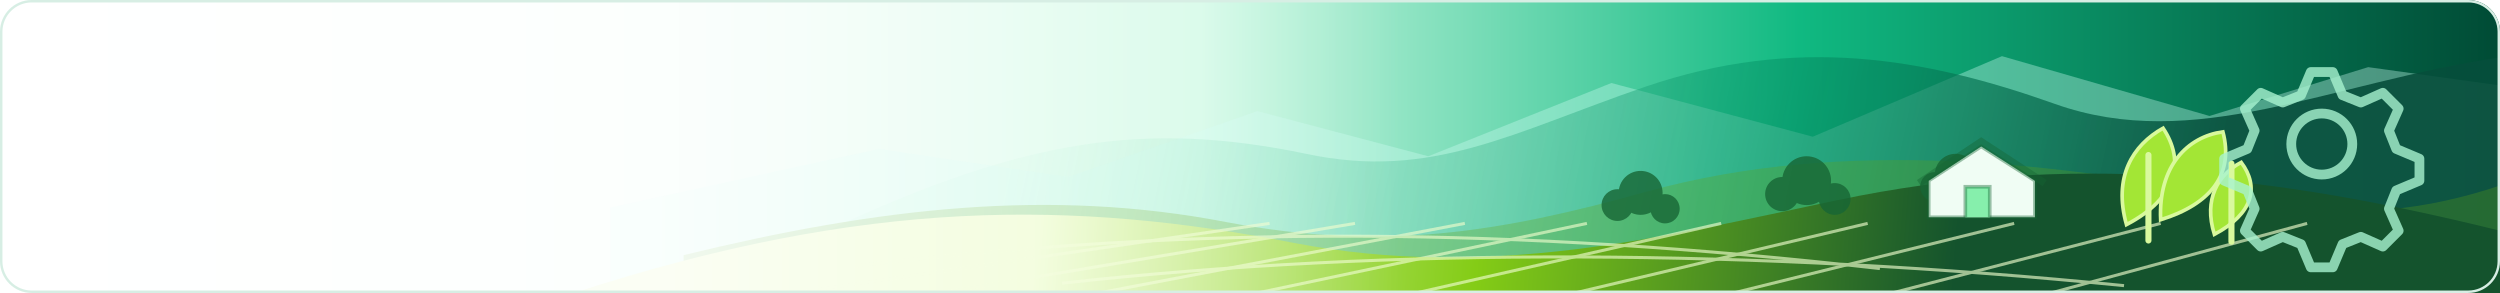
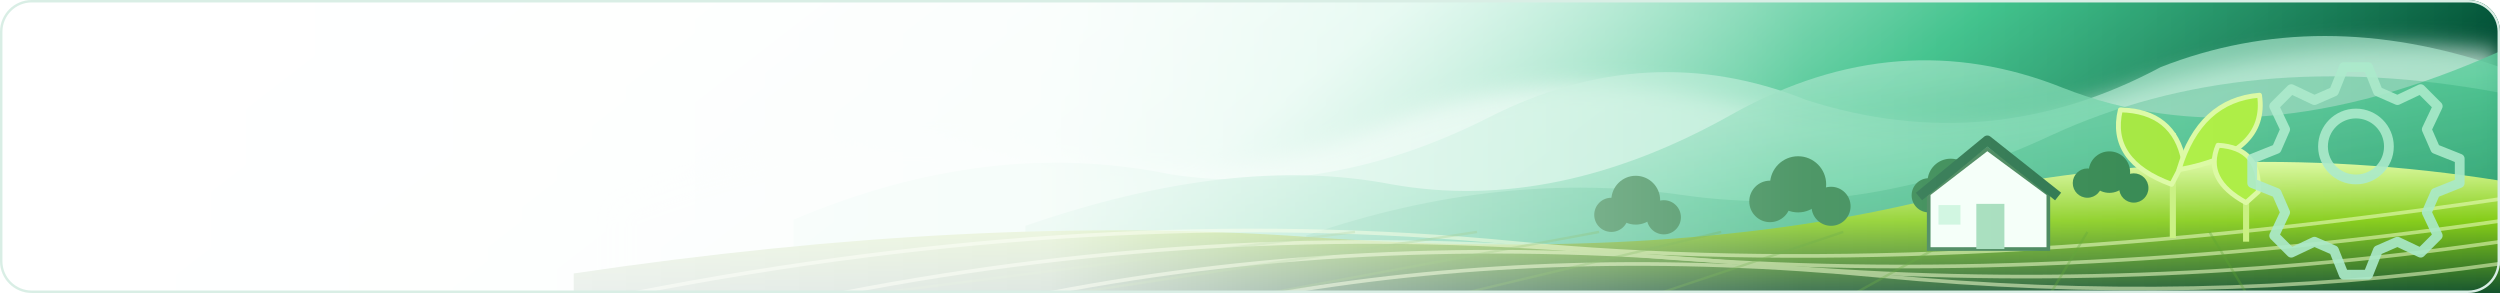
<svg xmlns="http://www.w3.org/2000/svg" viewBox="0 0 2048 240" preserveAspectRatio="xMidYMid slice">
  <defs>
-     <linearGradient id="bg" x1="0" y1="120" x2="2048" y2="120" gradientUnits="userSpaceOnUse">
-       <stop stop-color="#f8fffb" />
-       <stop offset=".23" stop-color="#f0fdf7" />
-       <stop offset=".48" stop-color="#d1fae5" />
-       <stop offset=".72" stop-color="#10b981" />
-       <stop offset="1" stop-color="#004b35" />
+     <linearGradient id="sky" x2="1" y2=".15">
+       <stop stop-color="#fbfffd" />
+       <stop offset=".28" stop-color="#f1fcf7" />
+       <stop offset=".55" stop-color="#c9f3e2" />
+       <stop offset=".78" stop-color="#21b879" />
+       <stop offset="1" stop-color="#004b32" />
    </linearGradient>
-     <linearGradient id="h" x1="850" y1="30" x2="1800" y2="230" gradientUnits="userSpaceOnUse">
-       <stop stop-color="#a7f3d0" stop-opacity=".15" />
-       <stop offset=".58" stop-color="#059669" stop-opacity=".5" />
-       <stop offset="1" stop-color="#064e3b" stop-opacity=".9" />
+     <linearGradient id="hill" x1="0" y1="0" x2="1" y2="1">
+       <stop stop-color="#d6f5e8" />
+       <stop offset=".55" stop-color="#50c995" />
+       <stop offset="1" stop-color="#087746" />
    </linearGradient>
-     <linearGradient id="field" x1="850" y1="180" x2="1600" y2="240" gradientUnits="userSpaceOnUse">
-       <stop stop-color="#ecfccb" />
-       <stop offset=".48" stop-color="#84cc16" />
+     <linearGradient id="field" x1="0" y1="0" x2="0" y2="1">
+       <stop stop-color="#d9f99d" />
+       <stop offset=".45" stop-color="#84cc16" />
      <stop offset="1" stop-color="#14532d" />
    </linearGradient>
-     <linearGradient id="fade" x1="0" y1="120" x2="1150" y2="120" gradientUnits="userSpaceOnUse">
-       <stop stop-color="#fff" stop-opacity=".97" />
-       <stop offset=".48" stop-color="#fff" stop-opacity=".78" />
+     <linearGradient id="leftFade" x2="1">
+       <stop stop-color="#fff" stop-opacity=".98" />
+       <stop offset=".42" stop-color="#fff" stop-opacity=".86" />
+       <stop offset=".72" stop-color="#fff" stop-opacity=".2" />
      <stop offset="1" stop-color="#fff" stop-opacity="0" />
    </linearGradient>
+     <filter id="soft">
+       <feGaussianBlur stdDeviation="9" />
+     </filter>
+     <filter id="tree">
+       <feGaussianBlur stdDeviation="1.3" />
+     </filter>
  </defs>
-   <rect width="2048" height="240" rx="26" fill="url(#bg)" />
-   <path d="M500 170 720 122 875 145 1030 91 1170 128 1320 68 1485 112 1640 46 1810 95 1940 55 2048 70V240H500Z" fill="#ccfbf1" opacity=".36" />
-   <path d="M680 188c160-75 260-89 390-62 103 22 170-18 278-55 123-42 228-24 335 14 115 41 224-17 365-38v193H680Z" fill="url(#h)" />
-   <path d="M560 209c160-39 300-55 445-27 127 24 222 9 344-25 162-45 339-24 499 8 79 16 143 6 200-13v88H560Z" fill="#65a30d" opacity=".28" />
-   <path d="M470 240c240-78 410-76 590-41 161 31 302-5 445-35 191-40 357-21 543 25v51H470Z" fill="url(#field)" />
-   <g fill="none" stroke="#ecfccb" stroke-width="2.5" opacity=".65">
-     <path d="M650 240 1040 183M770 240l340-57M900 240l300-57M1030 240l270-57M1160 240l250-57M1290 240l240-57M1420 240l230-57M1550 240l220-57M1680 240l210-57" />
-     <path d="M700 218c280-34 540-32 840 2M870 232c270-30 570-28 870 2" />
+   <rect width="2048" height="240" rx="26" fill="url(#sky)" />
+   <path d="M500 168 Q690 92 840 126 T1130 103 T1430 86 T1740 76 T2048 42 V240H500Z" fill="#e7faf1" opacity=".75" filter="url(#soft)" />
+   <path d="M650 180 Q810 112 960 143 Q1090 162 1220 96 Q1350 30 1480 82 Q1630 130 1770 55 Q1900 4 2048 55 V240H650Z" fill="#a9e8cd" opacity=".65" />
+   <path d="M840 185 Q1010 126 1140 151 Q1275 175 1420 93 Q1555 18 1690 72 Q1845 133 2048 42 V240H840Z" fill="url(#hill)" opacity=".78" />
+   <path d="M1070 193 Q1230 138 1380 160 Q1530 181 1680 111 Q1840 37 2048 76 V240H1070Z" fill="#0d9b60" opacity=".25" />
+   <path d="M470 224 Q800 175 1070 194 Q1360 215 1570 166 Q1810 110 2048 148 V240H470Z" fill="url(#field)" />
+   <g fill="none" stroke="#efffc5" stroke-width="3" opacity=".55">
+     <path d="M520 240 Q900 166 1240 199 T2048 163" />
+     <path d="M690 240 Q1010 178 1330 208 T2048 181" />
+     <path d="M860 240 Q1130 188 1430 216 T2048 198" />
+     <path d="M1050 240 Q1280 201 1540 226 T2048 216" />
  </g>
-   <g fill="#166534" opacity=".8">
-     <circle cx="1325" cy="168" r="13" />
-     <circle cx="1344" cy="158" r="18" />
-     <circle cx="1364" cy="171" r="12" />
-     <circle cx="1460" cy="159" r="14" />
-     <circle cx="1480" cy="148" r="20" />
-     <circle cx="1503" cy="163" r="13" />
-     <circle cx="1585" cy="153" r="12" />
-     <circle cx="1602" cy="143" r="17" />
-     <circle cx="1621" cy="156" r="11" />
+   <g fill="none" stroke="#4d9b20" stroke-width="2" opacity=".34">
+     <path d="M720 240 1110 190M880 240 1210 190M1040 240 1310 190M1200 240 1410 190M1360 240 1510 190M1520 240 1610 190M1680 240 1710 190M1840 240 1810 190" />
  </g>
-   <g fill="#f0fdf4" stroke="#166534" stroke-opacity=".4" stroke-width="3">
-     <path d="M1580 178v-30l43-28 44 28v30Z" />
-     <path d="m1572 150 51-34 52 34" fill="none" stroke-width="6" />
-     <path d="M1610 178v-25h20v25" fill="#86efac" />
+   <g fill="#237e42">
+     <circle cx="1320" cy="176" r="14" />
+     <circle cx="1340" cy="164" r="20" />
+     <circle cx="1363" cy="178" r="14" />
+     <circle cx="1450" cy="165" r="17" />
+     <circle cx="1473" cy="151" r="23" />
+     <circle cx="1500" cy="169" r="16" />
+     <circle cx="1580" cy="160" r="14" />
+     <circle cx="1598" cy="149" r="19" />
+     <circle cx="1621" cy="164" r="13" />
+     <circle cx="1710" cy="150" r="12" />
+     <circle cx="1728" cy="141" r="17" />
+     <circle cx="1748" cy="154" r="12" />
  </g>
-   <g fill="#a3e635" stroke="#d9f99d" stroke-width="3">
-     <path d="M1742 184c-11-39 5-65 30-79 18 27 12 57-30 79Z" />
-     <path d="M1770 180c-2-44 22-68 51-72 9 34-9 59-51 72Z" />
-     <path d="M1814 192c-9-29 3-49 22-59 15 20 10 42-22 59Z" />
+   <g transform="translate(1580 105)">
+     <path d="M0 54 48 17 98 54V99H0Z" fill="#f3fff8" stroke="#347b4b" stroke-width="3" />
+     <path d="m-8 56 56-46 58 46" fill="none" stroke="#17683c" stroke-width="8" stroke-linejoin="round" />
+     <path d="M39 99V62h23v37" fill="#9bdab5" />
+     <rect x="8" y="63" width="18" height="16" fill="#c9f4dc" />
  </g>
-   <path d="M1760 197V127M1828 198v-64" stroke="#d9f99d" stroke-width="5" stroke-linecap="round" />
-   <g transform="translate(1902 118)" fill="none" stroke="#a7f3d0" stroke-width="8" stroke-linejoin="round" opacity=".8">
-     <path d="M-9-59h18l8 19 15 6 18-8 13 13-8 18 6 15 19 8v18l-19 8-6 15 8 18-13 13-18-8-15 6-8 19H-9l-8-19-15-6-18 8-13-13 8-18-6-15-19-8v-18l19-8 6-15-8-18 13-13 18 8 15-6Z" />
-     <circle r="25" />
+   <g stroke="#d9f99d" stroke-width="4" stroke-linejoin="round">
+     <path d="M1780 195V109" fill="none" stroke="#c5ef78" stroke-width="5" />
+     <path d="M1779 151Q1727 132 1737 90Q1781 91 1789 132Z" fill="#9de52f" />
+     <path d="M1785 139Q1802 82 1851 78Q1858 126 1785 139Z" fill="#a7ed37" />
+     <path d="M1840 198V135" fill="none" stroke="#c5ef78" stroke-width="5" />
+     <path d="M1840 166Q1805 147 1817 119Q1852 121 1850 157Z" fill="#a7ed37" />
  </g>
-   <rect width="2048" height="240" rx="26" fill="url(#fade)" />
-   <rect x="1" y="1" width="2046" height="238" rx="25" fill="none" stroke="#d7eee4" stroke-width="2" />
+   <g transform="translate(1930 120)" fill="none" stroke="#a7e9c9" stroke-width="8" stroke-linejoin="round" opacity=".9">
+     <path d="M-10-65h20l8 20 16 7 19-9 14 14-9 19 7 16 20 8v20l-20 8-7 16 9 19-14 14-19-9-16 7-8 20h-20l-8-20-16-7-19 9-14-14 9-19-7-16-20-8v-20l20-8 7-16-9-19 14-14 19 9 16-7Z" />
+     <circle r="27" />
+   </g>
+   <rect width="2048" height="240" rx="26" fill="url(#leftFade)" />
+   <rect x="1" y="1" width="2046" height="238" rx="25" fill="none" stroke="#d9eee5" stroke-width="2" />
</svg>
